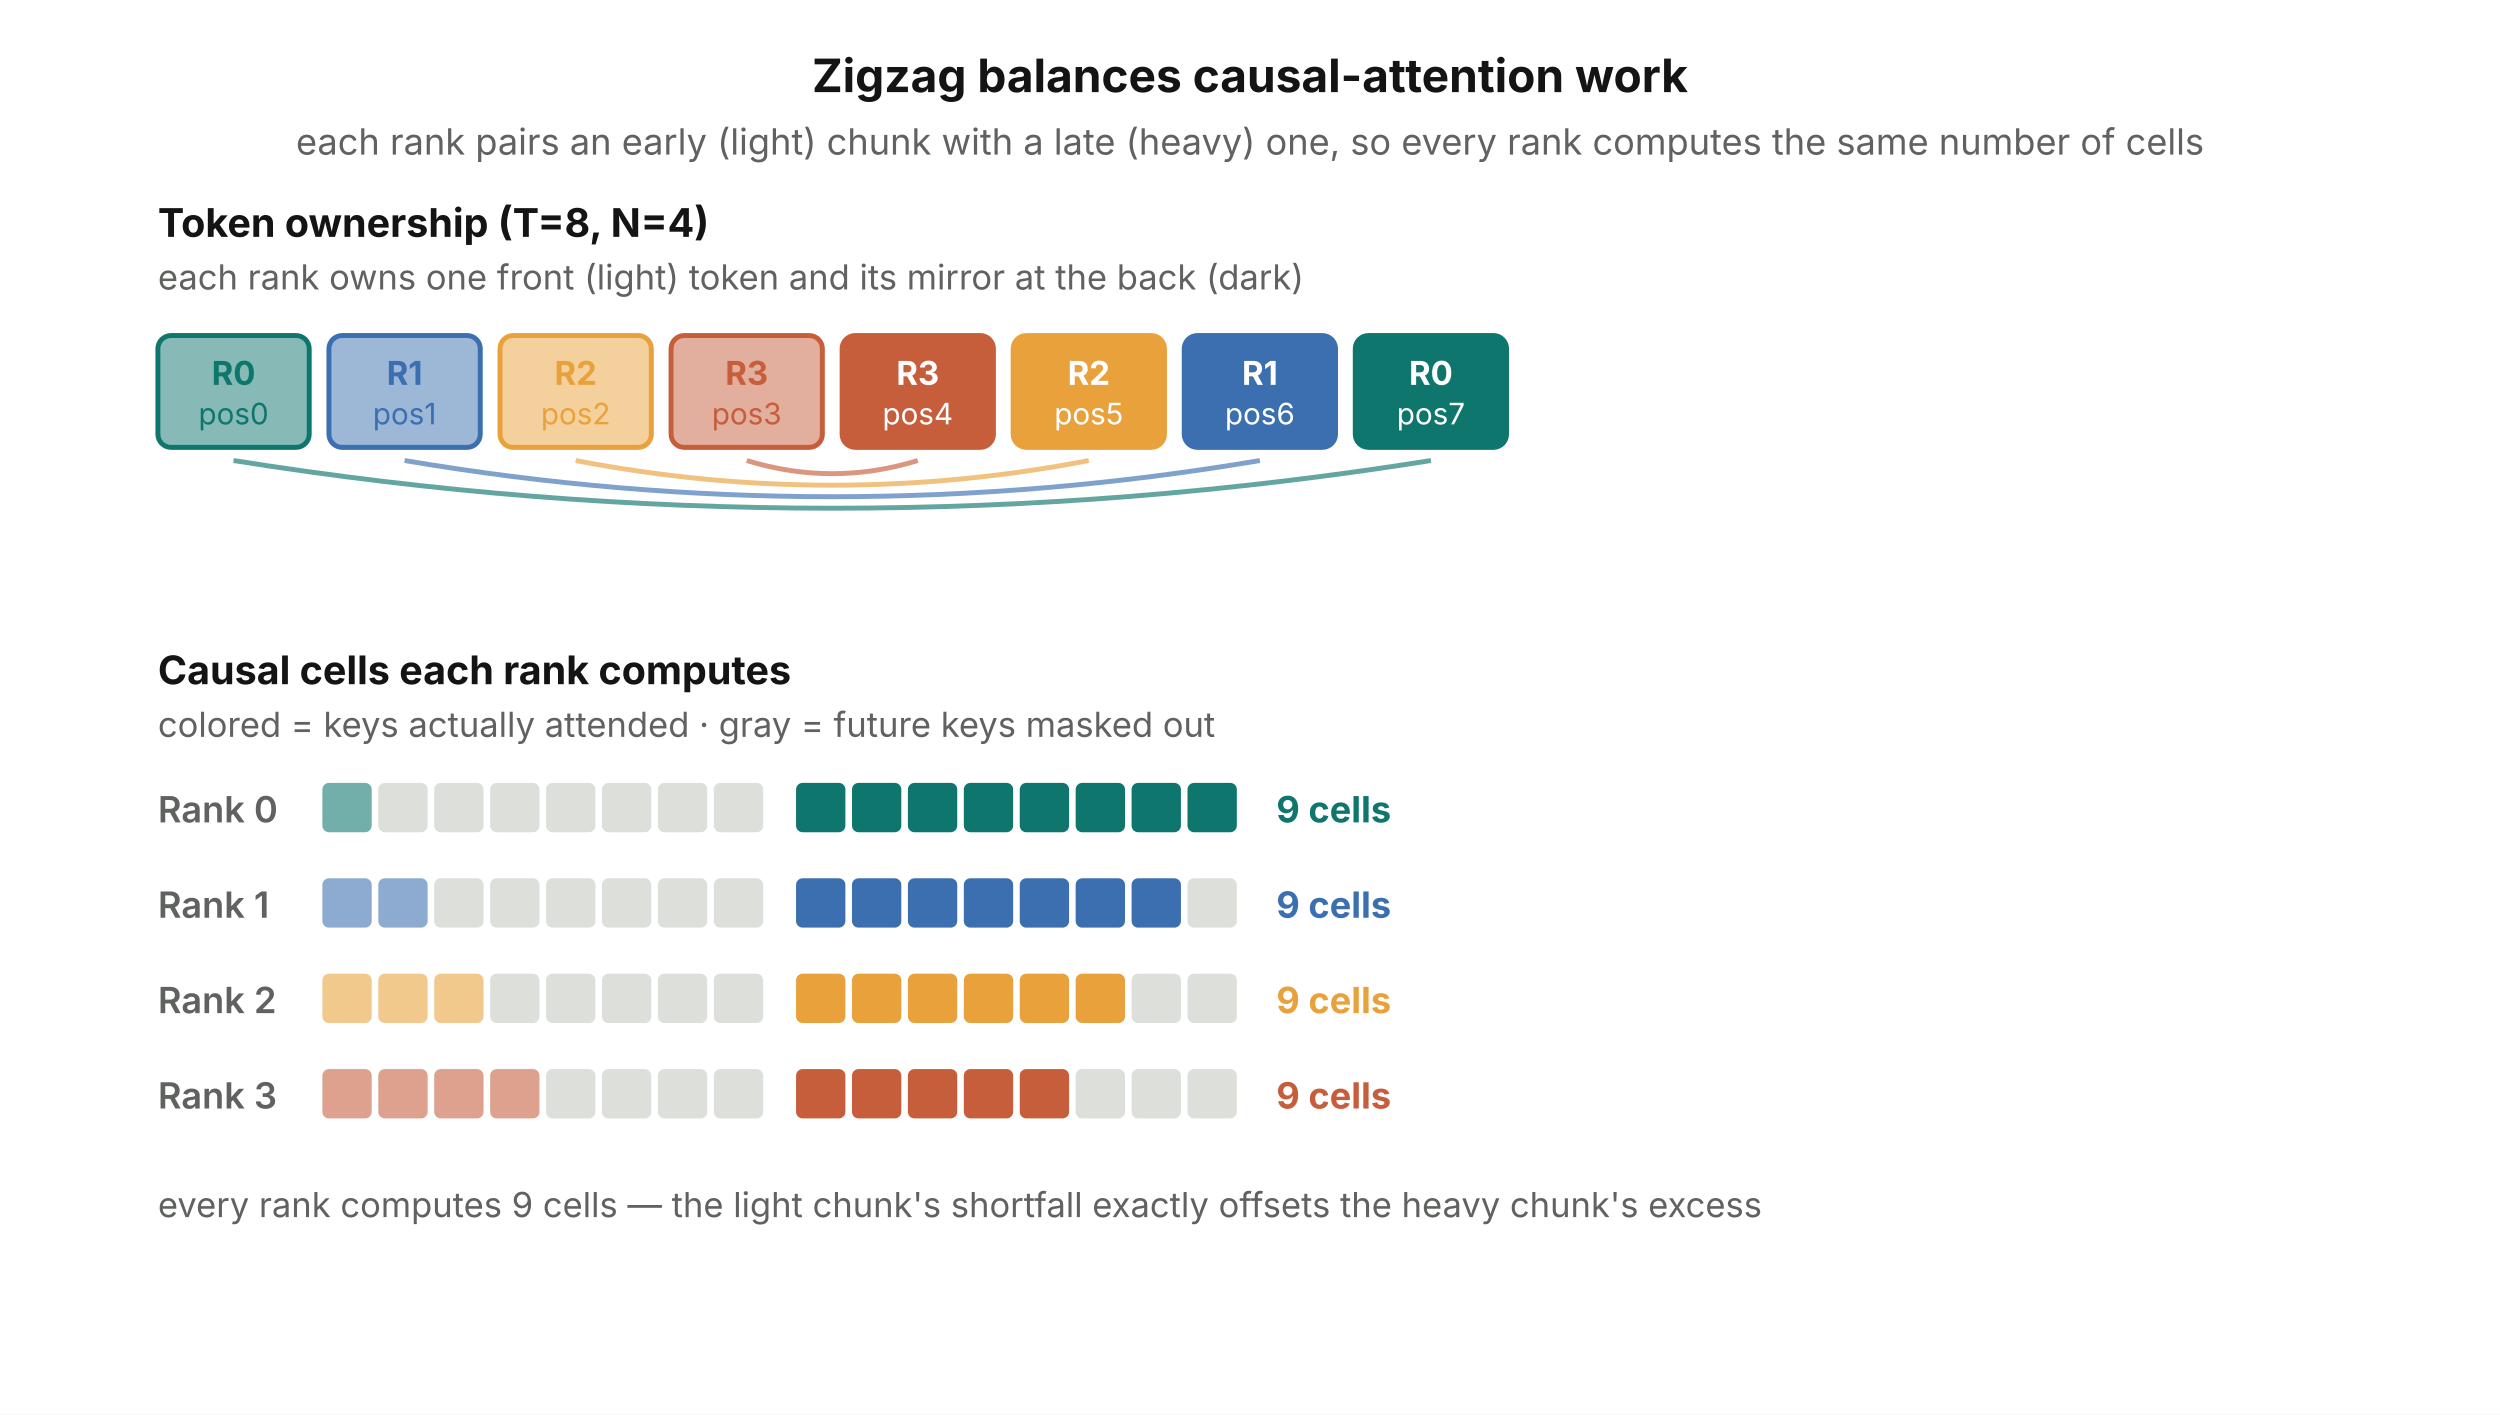
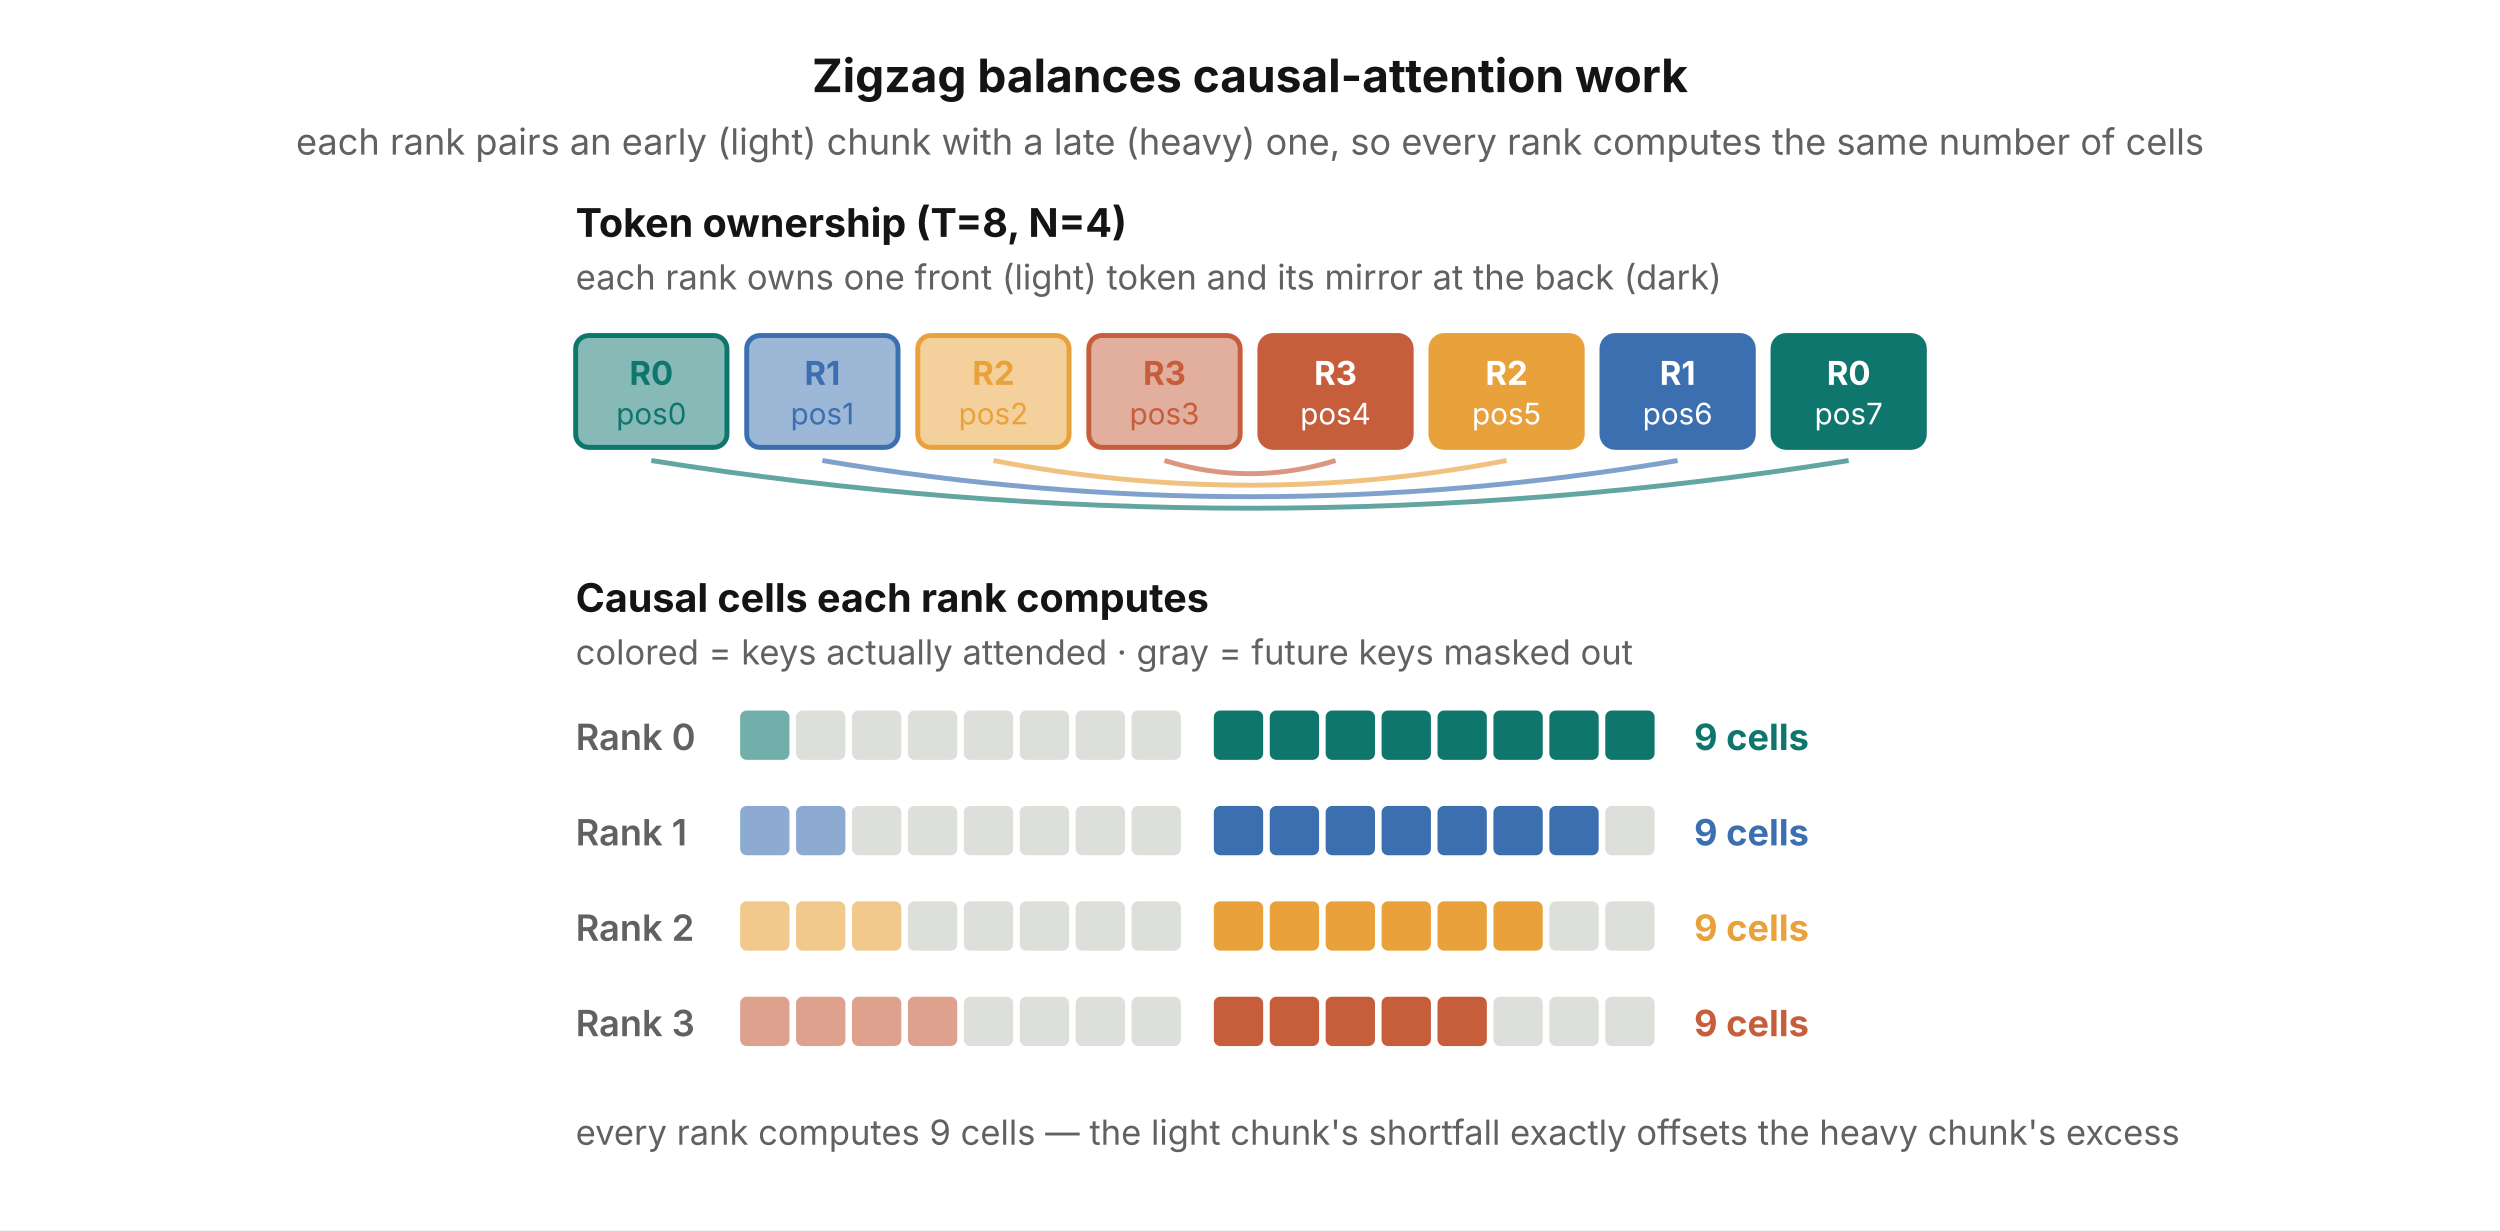
- <svg xmlns="http://www.w3.org/2000/svg" viewBox="0 0 760 430" font-family="system-ui,-apple-system,sans-serif">
-   <rect width="760" height="430" fill="#fff" />
+ <svg xmlns="http://www.w3.org/2000/svg" viewBox="0 0 760 374" font-family="system-ui,-apple-system,sans-serif">
+   <rect width="760" height="374" fill="#fff" />
  <text x="380" y="28" text-anchor="middle" font-size="14" font-weight="700" fill="#141414">Zigzag balances causal-attention work</text>
  <text x="380" y="47" text-anchor="middle" font-size="11" fill="#5f625f">each rank pairs an early (light) chunk with a late (heavy) one, so every rank computes the same number of cells</text>
-   <text x="48" y="72" font-size="12" font-weight="700" fill="#141414">Token ownership (T=8, N=4)</text>
-   <text x="48" y="88" font-size="10.5" fill="#5f625f">each rank owns one front (light) token and its mirror at the back (dark)</text>
-   <rect x="48" y="102" width="46" height="34" rx="4" fill="#87bab6" stroke="#0f766e" stroke-width="1.5" />
-   <text x="71" y="117" text-anchor="middle" font-size="10" font-weight="700" fill="#0f766e">R0</text>
-   <text x="71" y="129" text-anchor="middle" font-size="9" fill="#0f766e">pos0</text>
-   <rect x="100" y="102" width="46" height="34" rx="4" fill="#9db7d7" stroke="#3b6fb0" stroke-width="1.5" />
-   <text x="123" y="117" text-anchor="middle" font-size="10" font-weight="700" fill="#3b6fb0">R1</text>
-   <text x="123" y="129" text-anchor="middle" font-size="9" fill="#3b6fb0">pos1</text>
-   <rect x="152" y="102" width="46" height="34" rx="4" fill="#f4d09d" stroke="#e9a23b" stroke-width="1.5" />
-   <text x="175" y="117" text-anchor="middle" font-size="10" font-weight="700" fill="#e9a23b">R2</text>
-   <text x="175" y="129" text-anchor="middle" font-size="9" fill="#e9a23b">pos2</text>
-   <rect x="204" y="102" width="46" height="34" rx="4" fill="#e2ae9d" stroke="#c65d3b" stroke-width="1.5" />
-   <text x="227" y="117" text-anchor="middle" font-size="10" font-weight="700" fill="#c65d3b">R3</text>
-   <text x="227" y="129" text-anchor="middle" font-size="9" fill="#c65d3b">pos3</text>
-   <rect x="256" y="102" width="46" height="34" rx="4" fill="#c65d3b" stroke="#c65d3b" stroke-width="1.5" />
-   <text x="279" y="117" text-anchor="middle" font-size="10" font-weight="700" fill="#fff">R3</text>
-   <text x="279" y="129" text-anchor="middle" font-size="9" fill="#fff">pos4</text>
-   <rect x="308" y="102" width="46" height="34" rx="4" fill="#e9a23b" stroke="#e9a23b" stroke-width="1.5" />
-   <text x="331" y="117" text-anchor="middle" font-size="10" font-weight="700" fill="#fff">R2</text>
-   <text x="331" y="129" text-anchor="middle" font-size="9" fill="#fff">pos5</text>
-   <rect x="360" y="102" width="46" height="34" rx="4" fill="#3b6fb0" stroke="#3b6fb0" stroke-width="1.5" />
-   <text x="383" y="117" text-anchor="middle" font-size="10" font-weight="700" fill="#fff">R1</text>
-   <text x="383" y="129" text-anchor="middle" font-size="9" fill="#fff">pos6</text>
-   <rect x="412" y="102" width="46" height="34" rx="4" fill="#0f766e" stroke="#0f766e" stroke-width="1.5" />
-   <text x="435" y="117" text-anchor="middle" font-size="10" font-weight="700" fill="#fff">R0</text>
-   <text x="435" y="129" text-anchor="middle" font-size="9" fill="#fff">pos7</text>
-   <path d="M 71,140 Q 253,169 435,140" fill="none" stroke="#0f766e" stroke-width="1.5" opacity="0.65" />
-   <path d="M 123,140 Q 253,162 383,140" fill="none" stroke="#3b6fb0" stroke-width="1.5" opacity="0.65" />
-   <path d="M 175,140 Q 253,155 331,140" fill="none" stroke="#e9a23b" stroke-width="1.5" opacity="0.65" />
-   <path d="M 227,140 Q 253,148 279,140" fill="none" stroke="#c65d3b" stroke-width="1.5" opacity="0.65" />
-   <text x="48" y="208" font-size="12" font-weight="700" fill="#141414">Causal cells each rank computes</text>
-   <text x="48" y="224" font-size="10.5" fill="#5f625f">colored = keys actually attended  ·  gray = future keys masked out</text>
-   <text x="48" y="250" font-size="11" font-weight="600" fill="#5f625f">Rank 0</text>
-   <rect x="98" y="238" width="15" height="15" rx="2" fill="#73afaa" />
-   <rect x="115" y="238" width="15" height="15" rx="2" fill="#dcdfda" />
-   <rect x="132" y="238" width="15" height="15" rx="2" fill="#dcdfda" />
-   <rect x="149" y="238" width="15" height="15" rx="2" fill="#dcdfda" />
-   <rect x="166" y="238" width="15" height="15" rx="2" fill="#dcdfda" />
-   <rect x="183" y="238" width="15" height="15" rx="2" fill="#dcdfda" />
-   <rect x="200" y="238" width="15" height="15" rx="2" fill="#dcdfda" />
-   <rect x="217" y="238" width="15" height="15" rx="2" fill="#dcdfda" />
-   <rect x="242" y="238" width="15" height="15" rx="2" fill="#0f766e" />
-   <rect x="259" y="238" width="15" height="15" rx="2" fill="#0f766e" />
-   <rect x="276" y="238" width="15" height="15" rx="2" fill="#0f766e" />
-   <rect x="293" y="238" width="15" height="15" rx="2" fill="#0f766e" />
-   <rect x="310" y="238" width="15" height="15" rx="2" fill="#0f766e" />
-   <rect x="327" y="238" width="15" height="15" rx="2" fill="#0f766e" />
-   <rect x="344" y="238" width="15" height="15" rx="2" fill="#0f766e" />
-   <rect x="361" y="238" width="15" height="15" rx="2" fill="#0f766e" />
-   <text x="388" y="250" font-size="11" font-weight="700" fill="#0f766e">9 cells</text>
-   <text x="48" y="279" font-size="11" font-weight="600" fill="#5f625f">Rank 1</text>
-   <rect x="98" y="267" width="15" height="15" rx="2" fill="#8dabd1" />
-   <rect x="115" y="267" width="15" height="15" rx="2" fill="#8dabd1" />
-   <rect x="132" y="267" width="15" height="15" rx="2" fill="#dcdfda" />
-   <rect x="149" y="267" width="15" height="15" rx="2" fill="#dcdfda" />
-   <rect x="166" y="267" width="15" height="15" rx="2" fill="#dcdfda" />
-   <rect x="183" y="267" width="15" height="15" rx="2" fill="#dcdfda" />
-   <rect x="200" y="267" width="15" height="15" rx="2" fill="#dcdfda" />
-   <rect x="217" y="267" width="15" height="15" rx="2" fill="#dcdfda" />
-   <rect x="242" y="267" width="15" height="15" rx="2" fill="#3b6fb0" />
-   <rect x="259" y="267" width="15" height="15" rx="2" fill="#3b6fb0" />
-   <rect x="276" y="267" width="15" height="15" rx="2" fill="#3b6fb0" />
-   <rect x="293" y="267" width="15" height="15" rx="2" fill="#3b6fb0" />
-   <rect x="310" y="267" width="15" height="15" rx="2" fill="#3b6fb0" />
-   <rect x="327" y="267" width="15" height="15" rx="2" fill="#3b6fb0" />
-   <rect x="344" y="267" width="15" height="15" rx="2" fill="#3b6fb0" />
-   <rect x="361" y="267" width="15" height="15" rx="2" fill="#dcdfda" />
-   <text x="388" y="279" font-size="11" font-weight="700" fill="#3b6fb0">9 cells</text>
-   <text x="48" y="308" font-size="11" font-weight="600" fill="#5f625f">Rank 2</text>
-   <rect x="98" y="296" width="15" height="15" rx="2" fill="#f2c98d" />
-   <rect x="115" y="296" width="15" height="15" rx="2" fill="#f2c98d" />
-   <rect x="132" y="296" width="15" height="15" rx="2" fill="#f2c98d" />
-   <rect x="149" y="296" width="15" height="15" rx="2" fill="#dcdfda" />
-   <rect x="166" y="296" width="15" height="15" rx="2" fill="#dcdfda" />
-   <rect x="183" y="296" width="15" height="15" rx="2" fill="#dcdfda" />
-   <rect x="200" y="296" width="15" height="15" rx="2" fill="#dcdfda" />
-   <rect x="217" y="296" width="15" height="15" rx="2" fill="#dcdfda" />
-   <rect x="242" y="296" width="15" height="15" rx="2" fill="#e9a23b" />
-   <rect x="259" y="296" width="15" height="15" rx="2" fill="#e9a23b" />
-   <rect x="276" y="296" width="15" height="15" rx="2" fill="#e9a23b" />
-   <rect x="293" y="296" width="15" height="15" rx="2" fill="#e9a23b" />
-   <rect x="310" y="296" width="15" height="15" rx="2" fill="#e9a23b" />
-   <rect x="327" y="296" width="15" height="15" rx="2" fill="#e9a23b" />
-   <rect x="344" y="296" width="15" height="15" rx="2" fill="#dcdfda" />
-   <rect x="361" y="296" width="15" height="15" rx="2" fill="#dcdfda" />
-   <text x="388" y="308" font-size="11" font-weight="700" fill="#e9a23b">9 cells</text>
-   <text x="48" y="337" font-size="11" font-weight="600" fill="#5f625f">Rank 3</text>
-   <rect x="98" y="325" width="15" height="15" rx="2" fill="#dda18d" />
-   <rect x="115" y="325" width="15" height="15" rx="2" fill="#dda18d" />
-   <rect x="132" y="325" width="15" height="15" rx="2" fill="#dda18d" />
-   <rect x="149" y="325" width="15" height="15" rx="2" fill="#dda18d" />
-   <rect x="166" y="325" width="15" height="15" rx="2" fill="#dcdfda" />
-   <rect x="183" y="325" width="15" height="15" rx="2" fill="#dcdfda" />
-   <rect x="200" y="325" width="15" height="15" rx="2" fill="#dcdfda" />
-   <rect x="217" y="325" width="15" height="15" rx="2" fill="#dcdfda" />
-   <rect x="242" y="325" width="15" height="15" rx="2" fill="#c65d3b" />
-   <rect x="259" y="325" width="15" height="15" rx="2" fill="#c65d3b" />
-   <rect x="276" y="325" width="15" height="15" rx="2" fill="#c65d3b" />
-   <rect x="293" y="325" width="15" height="15" rx="2" fill="#c65d3b" />
-   <rect x="310" y="325" width="15" height="15" rx="2" fill="#c65d3b" />
-   <rect x="327" y="325" width="15" height="15" rx="2" fill="#dcdfda" />
-   <rect x="344" y="325" width="15" height="15" rx="2" fill="#dcdfda" />
-   <rect x="361" y="325" width="15" height="15" rx="2" fill="#dcdfda" />
-   <text x="388" y="337" font-size="11" font-weight="700" fill="#c65d3b">9 cells</text>
-   <text x="48" y="370" font-size="10.5" fill="#5f625f">every rank computes 9 cells — the light chunk's shortfall exactly offsets the heavy chunk's excess</text>
+   <g transform="translate(127,0)">
+     <text x="48" y="72" font-size="12" font-weight="700" fill="#141414">Token ownership (T=8, N=4)</text>
+     <text x="48" y="88" font-size="10.5" fill="#5f625f">each rank owns one front (light) token and its mirror at the back (dark)</text>
+     <rect x="48" y="102" width="46" height="34" rx="4" fill="#87bab6" stroke="#0f766e" stroke-width="1.5" />
+     <text x="71" y="117" text-anchor="middle" font-size="10" font-weight="700" fill="#0f766e">R0</text>
+     <text x="71" y="129" text-anchor="middle" font-size="9" fill="#0f766e">pos0</text>
+     <rect x="100" y="102" width="46" height="34" rx="4" fill="#9db7d7" stroke="#3b6fb0" stroke-width="1.5" />
+     <text x="123" y="117" text-anchor="middle" font-size="10" font-weight="700" fill="#3b6fb0">R1</text>
+     <text x="123" y="129" text-anchor="middle" font-size="9" fill="#3b6fb0">pos1</text>
+     <rect x="152" y="102" width="46" height="34" rx="4" fill="#f4d09d" stroke="#e9a23b" stroke-width="1.5" />
+     <text x="175" y="117" text-anchor="middle" font-size="10" font-weight="700" fill="#e9a23b">R2</text>
+     <text x="175" y="129" text-anchor="middle" font-size="9" fill="#e9a23b">pos2</text>
+     <rect x="204" y="102" width="46" height="34" rx="4" fill="#e2ae9d" stroke="#c65d3b" stroke-width="1.5" />
+     <text x="227" y="117" text-anchor="middle" font-size="10" font-weight="700" fill="#c65d3b">R3</text>
+     <text x="227" y="129" text-anchor="middle" font-size="9" fill="#c65d3b">pos3</text>
+     <rect x="256" y="102" width="46" height="34" rx="4" fill="#c65d3b" stroke="#c65d3b" stroke-width="1.5" />
+     <text x="279" y="117" text-anchor="middle" font-size="10" font-weight="700" fill="#fff">R3</text>
+     <text x="279" y="129" text-anchor="middle" font-size="9" fill="#fff">pos4</text>
+     <rect x="308" y="102" width="46" height="34" rx="4" fill="#e9a23b" stroke="#e9a23b" stroke-width="1.5" />
+     <text x="331" y="117" text-anchor="middle" font-size="10" font-weight="700" fill="#fff">R2</text>
+     <text x="331" y="129" text-anchor="middle" font-size="9" fill="#fff">pos5</text>
+     <rect x="360" y="102" width="46" height="34" rx="4" fill="#3b6fb0" stroke="#3b6fb0" stroke-width="1.5" />
+     <text x="383" y="117" text-anchor="middle" font-size="10" font-weight="700" fill="#fff">R1</text>
+     <text x="383" y="129" text-anchor="middle" font-size="9" fill="#fff">pos6</text>
+     <rect x="412" y="102" width="46" height="34" rx="4" fill="#0f766e" stroke="#0f766e" stroke-width="1.5" />
+     <text x="435" y="117" text-anchor="middle" font-size="10" font-weight="700" fill="#fff">R0</text>
+     <text x="435" y="129" text-anchor="middle" font-size="9" fill="#fff">pos7</text>
+     <path d="M 71,140 Q 253,169 435,140" fill="none" stroke="#0f766e" stroke-width="1.5" opacity="0.65" />
+     <path d="M 123,140 Q 253,162 383,140" fill="none" stroke="#3b6fb0" stroke-width="1.5" opacity="0.65" />
+     <path d="M 175,140 Q 253,155 331,140" fill="none" stroke="#e9a23b" stroke-width="1.5" opacity="0.65" />
+     <path d="M 227,140 Q 253,148 279,140" fill="none" stroke="#c65d3b" stroke-width="1.5" opacity="0.65" />
+     <g transform="translate(0,-22)">
+       <text x="48" y="208" font-size="12" font-weight="700" fill="#141414">Causal cells each rank computes</text>
+       <text x="48" y="224" font-size="10.5" fill="#5f625f">colored = keys actually attended  ·  gray = future keys masked out</text>
+       <text x="48" y="250" font-size="11" font-weight="600" fill="#5f625f">Rank 0</text>
+       <rect x="98" y="238" width="15" height="15" rx="2" fill="#73afaa" />
+       <rect x="115" y="238" width="15" height="15" rx="2" fill="#dcdfda" />
+       <rect x="132" y="238" width="15" height="15" rx="2" fill="#dcdfda" />
+       <rect x="149" y="238" width="15" height="15" rx="2" fill="#dcdfda" />
+       <rect x="166" y="238" width="15" height="15" rx="2" fill="#dcdfda" />
+       <rect x="183" y="238" width="15" height="15" rx="2" fill="#dcdfda" />
+       <rect x="200" y="238" width="15" height="15" rx="2" fill="#dcdfda" />
+       <rect x="217" y="238" width="15" height="15" rx="2" fill="#dcdfda" />
+       <rect x="242" y="238" width="15" height="15" rx="2" fill="#0f766e" />
+       <rect x="259" y="238" width="15" height="15" rx="2" fill="#0f766e" />
+       <rect x="276" y="238" width="15" height="15" rx="2" fill="#0f766e" />
+       <rect x="293" y="238" width="15" height="15" rx="2" fill="#0f766e" />
+       <rect x="310" y="238" width="15" height="15" rx="2" fill="#0f766e" />
+       <rect x="327" y="238" width="15" height="15" rx="2" fill="#0f766e" />
+       <rect x="344" y="238" width="15" height="15" rx="2" fill="#0f766e" />
+       <rect x="361" y="238" width="15" height="15" rx="2" fill="#0f766e" />
+       <text x="388" y="250" font-size="11" font-weight="700" fill="#0f766e">9 cells</text>
+       <text x="48" y="279" font-size="11" font-weight="600" fill="#5f625f">Rank 1</text>
+       <rect x="98" y="267" width="15" height="15" rx="2" fill="#8dabd1" />
+       <rect x="115" y="267" width="15" height="15" rx="2" fill="#8dabd1" />
+       <rect x="132" y="267" width="15" height="15" rx="2" fill="#dcdfda" />
+       <rect x="149" y="267" width="15" height="15" rx="2" fill="#dcdfda" />
+       <rect x="166" y="267" width="15" height="15" rx="2" fill="#dcdfda" />
+       <rect x="183" y="267" width="15" height="15" rx="2" fill="#dcdfda" />
+       <rect x="200" y="267" width="15" height="15" rx="2" fill="#dcdfda" />
+       <rect x="217" y="267" width="15" height="15" rx="2" fill="#dcdfda" />
+       <rect x="242" y="267" width="15" height="15" rx="2" fill="#3b6fb0" />
+       <rect x="259" y="267" width="15" height="15" rx="2" fill="#3b6fb0" />
+       <rect x="276" y="267" width="15" height="15" rx="2" fill="#3b6fb0" />
+       <rect x="293" y="267" width="15" height="15" rx="2" fill="#3b6fb0" />
+       <rect x="310" y="267" width="15" height="15" rx="2" fill="#3b6fb0" />
+       <rect x="327" y="267" width="15" height="15" rx="2" fill="#3b6fb0" />
+       <rect x="344" y="267" width="15" height="15" rx="2" fill="#3b6fb0" />
+       <rect x="361" y="267" width="15" height="15" rx="2" fill="#dcdfda" />
+       <text x="388" y="279" font-size="11" font-weight="700" fill="#3b6fb0">9 cells</text>
+       <text x="48" y="308" font-size="11" font-weight="600" fill="#5f625f">Rank 2</text>
+       <rect x="98" y="296" width="15" height="15" rx="2" fill="#f2c98d" />
+       <rect x="115" y="296" width="15" height="15" rx="2" fill="#f2c98d" />
+       <rect x="132" y="296" width="15" height="15" rx="2" fill="#f2c98d" />
+       <rect x="149" y="296" width="15" height="15" rx="2" fill="#dcdfda" />
+       <rect x="166" y="296" width="15" height="15" rx="2" fill="#dcdfda" />
+       <rect x="183" y="296" width="15" height="15" rx="2" fill="#dcdfda" />
+       <rect x="200" y="296" width="15" height="15" rx="2" fill="#dcdfda" />
+       <rect x="217" y="296" width="15" height="15" rx="2" fill="#dcdfda" />
+       <rect x="242" y="296" width="15" height="15" rx="2" fill="#e9a23b" />
+       <rect x="259" y="296" width="15" height="15" rx="2" fill="#e9a23b" />
+       <rect x="276" y="296" width="15" height="15" rx="2" fill="#e9a23b" />
+       <rect x="293" y="296" width="15" height="15" rx="2" fill="#e9a23b" />
+       <rect x="310" y="296" width="15" height="15" rx="2" fill="#e9a23b" />
+       <rect x="327" y="296" width="15" height="15" rx="2" fill="#e9a23b" />
+       <rect x="344" y="296" width="15" height="15" rx="2" fill="#dcdfda" />
+       <rect x="361" y="296" width="15" height="15" rx="2" fill="#dcdfda" />
+       <text x="388" y="308" font-size="11" font-weight="700" fill="#e9a23b">9 cells</text>
+       <text x="48" y="337" font-size="11" font-weight="600" fill="#5f625f">Rank 3</text>
+       <rect x="98" y="325" width="15" height="15" rx="2" fill="#dda18d" />
+       <rect x="115" y="325" width="15" height="15" rx="2" fill="#dda18d" />
+       <rect x="132" y="325" width="15" height="15" rx="2" fill="#dda18d" />
+       <rect x="149" y="325" width="15" height="15" rx="2" fill="#dda18d" />
+       <rect x="166" y="325" width="15" height="15" rx="2" fill="#dcdfda" />
+       <rect x="183" y="325" width="15" height="15" rx="2" fill="#dcdfda" />
+       <rect x="200" y="325" width="15" height="15" rx="2" fill="#dcdfda" />
+       <rect x="217" y="325" width="15" height="15" rx="2" fill="#dcdfda" />
+       <rect x="242" y="325" width="15" height="15" rx="2" fill="#c65d3b" />
+       <rect x="259" y="325" width="15" height="15" rx="2" fill="#c65d3b" />
+       <rect x="276" y="325" width="15" height="15" rx="2" fill="#c65d3b" />
+       <rect x="293" y="325" width="15" height="15" rx="2" fill="#c65d3b" />
+       <rect x="310" y="325" width="15" height="15" rx="2" fill="#c65d3b" />
+       <rect x="327" y="325" width="15" height="15" rx="2" fill="#dcdfda" />
+       <rect x="344" y="325" width="15" height="15" rx="2" fill="#dcdfda" />
+       <rect x="361" y="325" width="15" height="15" rx="2" fill="#dcdfda" />
+       <text x="388" y="337" font-size="11" font-weight="700" fill="#c65d3b">9 cells</text>
+       <text x="48" y="370" font-size="10.5" fill="#5f625f">every rank computes 9 cells — the light chunk's shortfall exactly offsets the heavy chunk's excess</text>
+     </g>
+   </g>
</svg>
